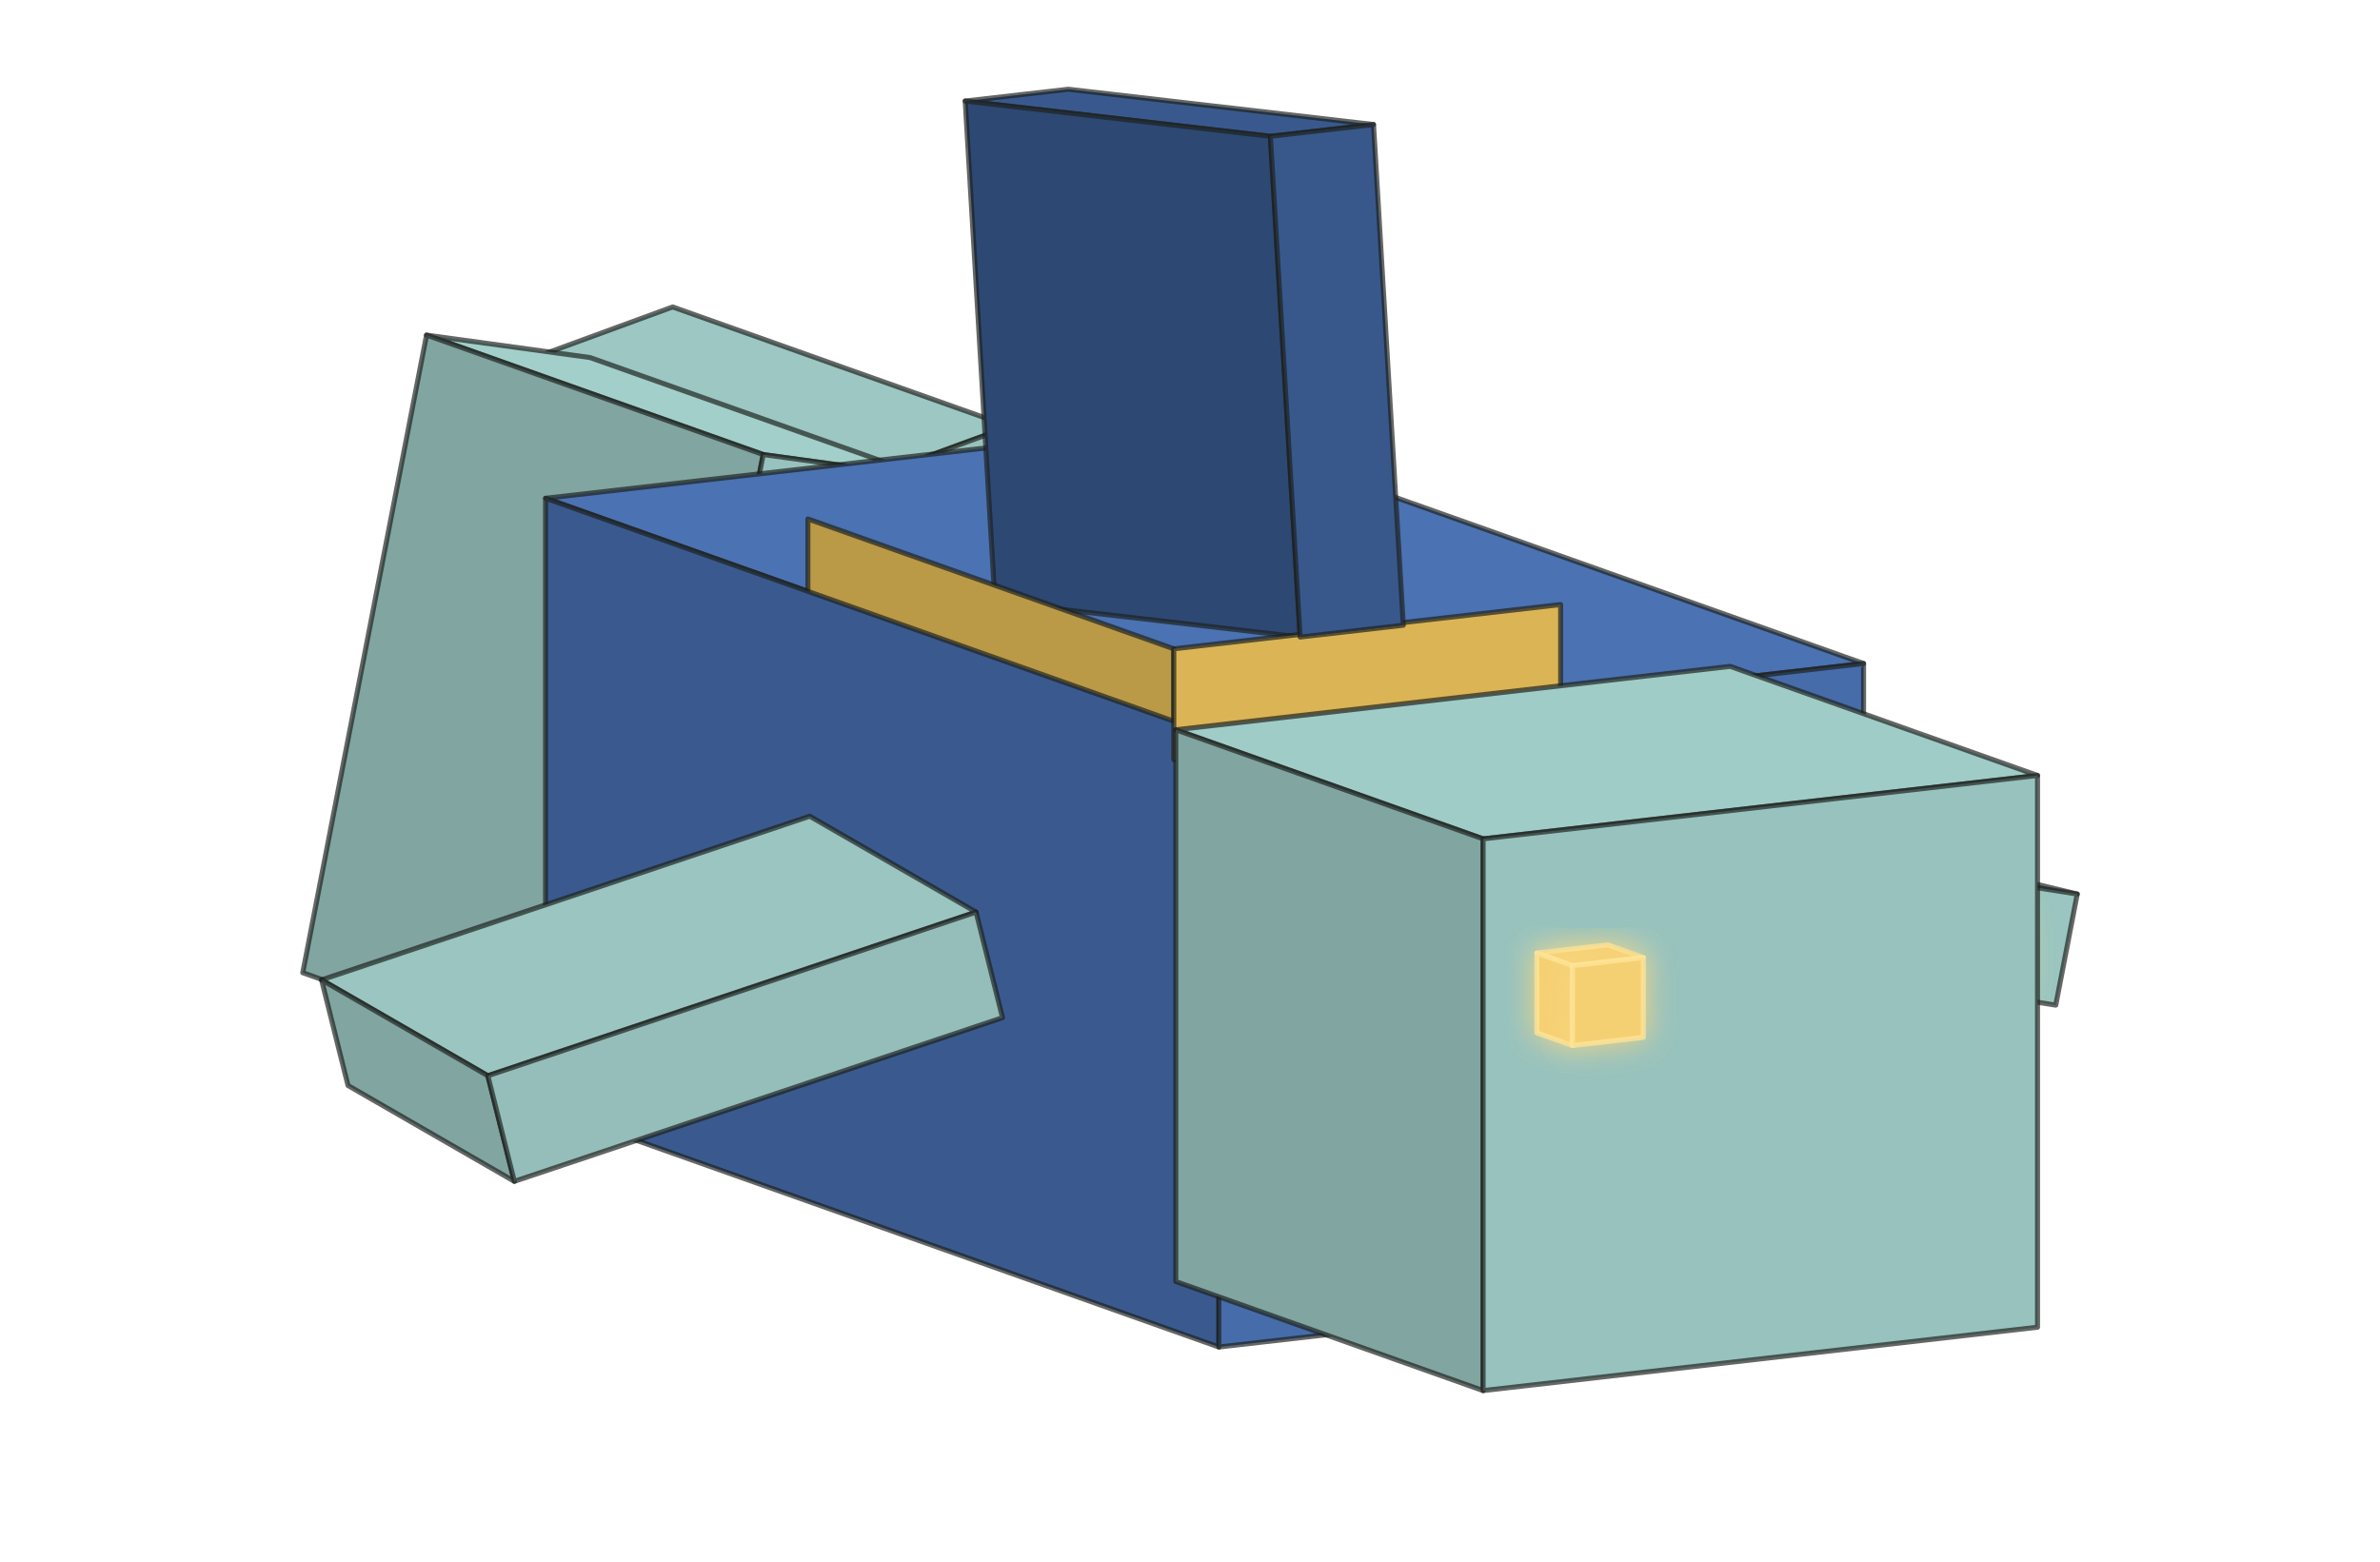
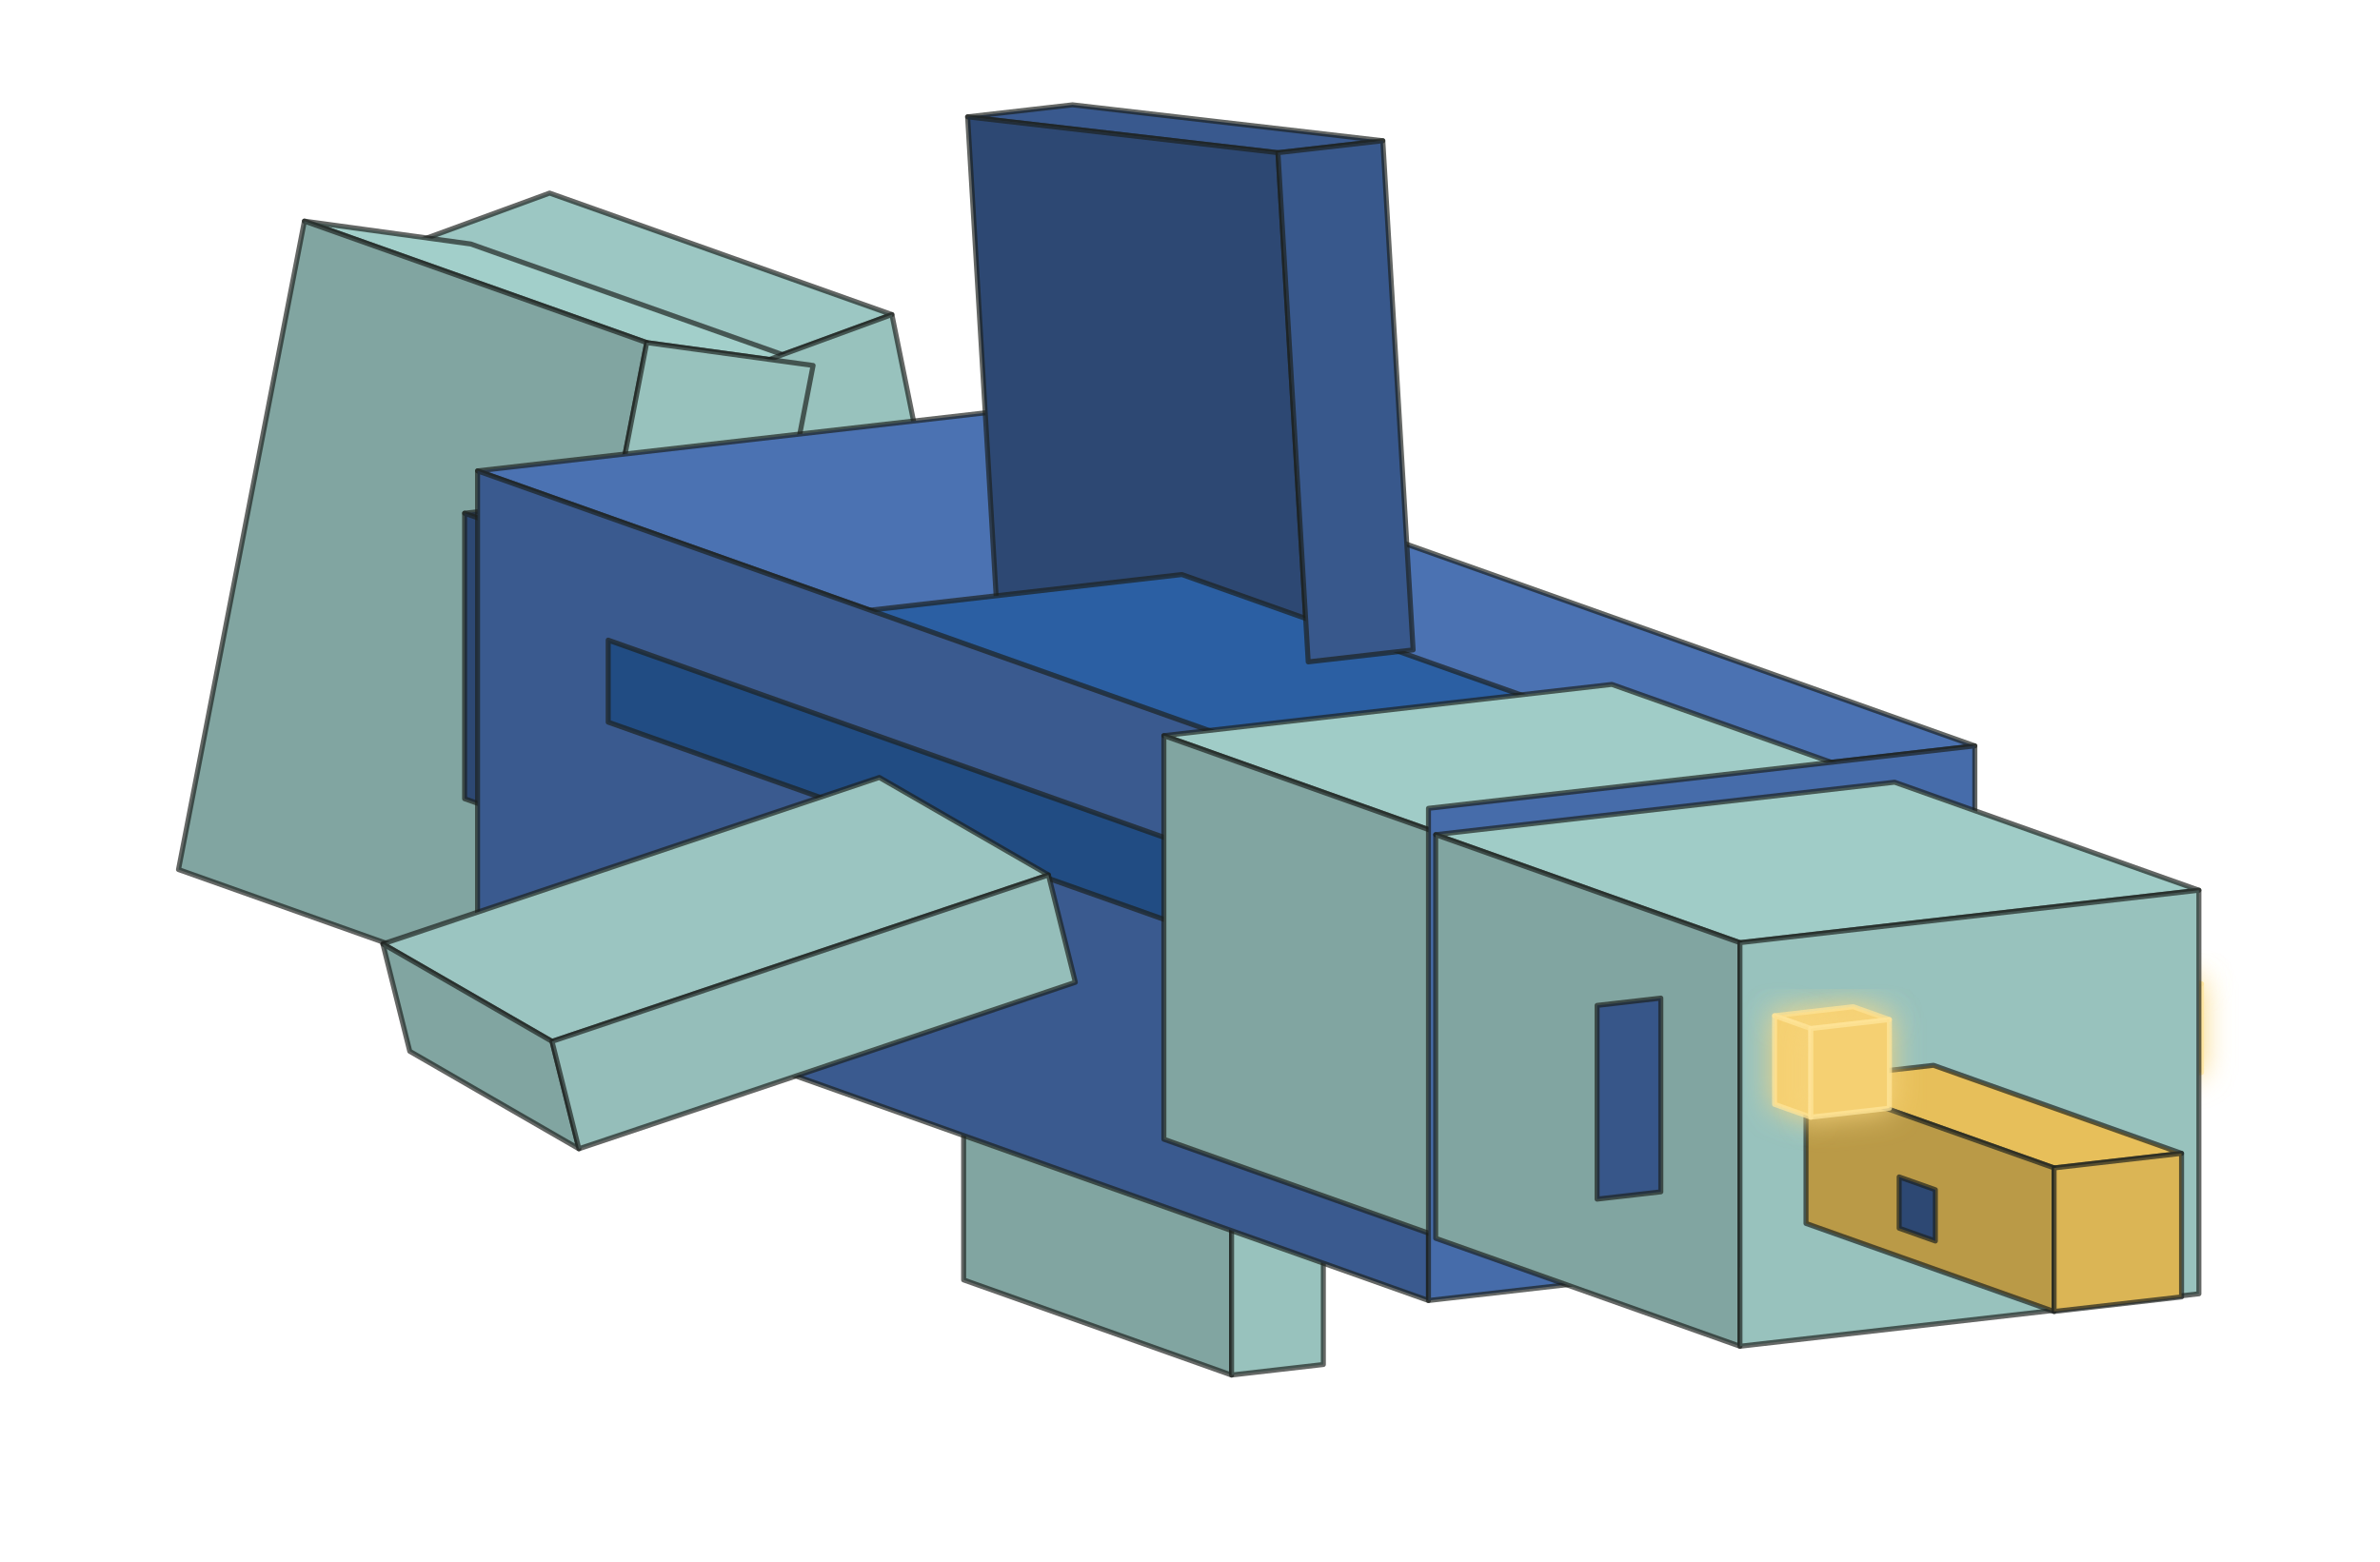
<svg xmlns="http://www.w3.org/2000/svg" width="640" height="420" viewBox="0 0 640 420" role="img" aria-labelledby="portrait-title">
  <defs>
    <filter id="portrait-glow" x="-80%" y="-80%" width="260%" height="260%">
      <feGaussianBlur stdDeviation="4" result="blur" />
      <feMerge>
        <feMergeNode in="blur" />
        <feMergeNode in="SourceGraphic" />
      </feMerge>
    </filter>
    <filter id="portrait-shadow" x="-40%" y="-80%" width="180%" height="260%">
      <feGaussianBlur stdDeviation="8" />
    </filter>
  </defs>
  <g>
-     <polygon points="260.71,294.67 227.41,130.79 136.89,98.66 170.18,262.54" fill="#81a5a1" stroke="#1c211e" stroke-opacity=".68" stroke-width="1.35" stroke-linejoin="round" vector-effect="non-scaling-stroke" />
-     <polygon points="271.40,114.69 180.88,82.55 136.89,98.66 227.41,130.79" fill="#9cc7c3" stroke="#1c211e" stroke-opacity=".68" stroke-width="1.35" stroke-linejoin="round" vector-effect="non-scaling-stroke" />
-     <polygon points="249.22,128.30 158.69,96.17 114.70,90.12 205.23,122.25" fill="#a2cfca" stroke="#1c211e" stroke-opacity=".68" stroke-width="1.35" stroke-linejoin="round" vector-effect="non-scaling-stroke" />
-     <polygon points="171.94,293.74 205.23,122.25 114.70,90.12 81.41,261.61" fill="#81a5a1" stroke="#1c211e" stroke-opacity=".68" stroke-width="1.35" stroke-linejoin="round" vector-effect="non-scaling-stroke" />
-     <polygon points="304.70,278.56 271.40,114.69 227.41,130.79 260.71,294.67" fill="#98c2bd" stroke="#1c211e" stroke-opacity=".68" stroke-width="1.35" stroke-linejoin="round" vector-effect="non-scaling-stroke" />
-     <polygon points="215.92,299.79 249.22,128.30 205.23,122.25 171.94,293.74" fill="#98c2bd" stroke="#1c211e" stroke-opacity=".68" stroke-width="1.35" stroke-linejoin="round" vector-effect="non-scaling-stroke" />
-     <polygon points="558.59,240.45 471.65,219.50 364.95,202.69 451.89,223.64" fill="#a2cec9" stroke="#1c211e" stroke-opacity=".68" stroke-width="1.35" stroke-linejoin="round" vector-effect="non-scaling-stroke" />
-     <polygon points="446.11,253.52 451.89,223.64 364.95,202.69 359.17,232.57" fill="#81a5a1" stroke="#1c211e" stroke-opacity=".68" stroke-width="1.35" stroke-linejoin="round" vector-effect="non-scaling-stroke" />
-     <polygon points="552.81,270.33 558.59,240.45 451.89,223.64 446.11,253.52" fill="#9bc5c0" stroke="#1c211e" stroke-opacity=".68" stroke-width="1.35" stroke-linejoin="round" vector-effect="non-scaling-stroke" />
-     <polygon points="419.66,162.60 321.27,127.68 217.25,139.57 315.64,174.50" fill="#e7bf5a" stroke="#1c211e" stroke-opacity=".68" stroke-width="1.35" stroke-linejoin="round" vector-effect="non-scaling-stroke" />
-     <polygon points="501.13,178.45 320.08,114.19 146.71,134.01 327.76,198.27" fill="#4b72b2" stroke="#1c211e" stroke-opacity=".68" stroke-width="1.35" stroke-linejoin="round" vector-effect="non-scaling-stroke" />
-     <polygon points="369.35,33.49 287.29,24.00 259.55,27.17 341.61,36.66" fill="#39598e" stroke="#1c211e" stroke-opacity=".68" stroke-width="1.35" stroke-linejoin="round" vector-effect="non-scaling-stroke" />
-     <polygon points="349.62,171.33 341.61,36.66 259.55,27.17 267.56,161.83" fill="#2d4873" stroke="#1c211e" stroke-opacity=".68" stroke-width="1.35" stroke-linejoin="round" vector-effect="non-scaling-stroke" />
-     <polygon points="315.64,204.33 315.64,174.50 217.25,139.57 217.25,169.40" fill="#ba9a47" stroke="#1c211e" stroke-opacity=".68" stroke-width="1.35" stroke-linejoin="round" vector-effect="non-scaling-stroke" />
-     <polygon points="327.76,362.28 327.76,198.27 146.71,134.01 146.71,298.02" fill="#3a5a8f" stroke="#1c211e" stroke-opacity=".68" stroke-width="1.35" stroke-linejoin="round" vector-effect="non-scaling-stroke" />
-     <polygon points="262.47,245.30 217.75,219.52 86.47,263.54 131.19,289.32" fill="#9bc5c1" stroke="#1c211e" stroke-opacity=".68" stroke-width="1.35" stroke-linejoin="round" vector-effect="non-scaling-stroke" />
-     <polygon points="138.31,317.72 131.19,289.32 86.47,263.54 93.58,291.95" fill="#81a5a1" stroke="#1c211e" stroke-opacity=".68" stroke-width="1.35" stroke-linejoin="round" vector-effect="non-scaling-stroke" />
-     <polygon points="419.66,192.43 419.66,162.60 315.64,174.50 315.64,204.33" fill="#dbb555" stroke="#1c211e" stroke-opacity=".68" stroke-width="1.35" stroke-linejoin="round" vector-effect="non-scaling-stroke" />
-     <polygon points="377.36,168.15 369.35,33.49 341.61,36.66 349.62,171.33" fill="#38588c" stroke="#1c211e" stroke-opacity=".68" stroke-width="1.35" stroke-linejoin="round" vector-effect="non-scaling-stroke" />
-     <polygon points="269.59,273.70 262.47,245.30 131.19,289.32 138.31,317.72" fill="#95beba" stroke="#1c211e" stroke-opacity=".68" stroke-width="1.35" stroke-linejoin="round" vector-effect="non-scaling-stroke" />
-     <polygon points="501.13,342.46 501.13,178.45 327.76,198.27 327.76,362.28" fill="#466caa" stroke="#1c211e" stroke-opacity=".68" stroke-width="1.35" stroke-linejoin="round" vector-effect="non-scaling-stroke" />
-     <polygon points="547.91,208.56 465.26,179.22 316.17,196.27 398.82,225.61" fill="#a0ccc7" stroke="#1c211e" stroke-opacity=".68" stroke-width="1.35" stroke-linejoin="round" vector-effect="non-scaling-stroke" />
-     <polygon points="398.82,374.00 398.82,225.61 316.17,196.27 316.17,344.66" fill="#81a5a1" stroke="#1c211e" stroke-opacity=".68" stroke-width="1.35" stroke-linejoin="round" vector-effect="non-scaling-stroke" />
-     <polygon points="543.30,245.93 533.73,242.54 514.66,244.72 524.23,248.12" fill="#f5d072" stroke="#ffe59a" stroke-opacity=".74" stroke-width="1.35" stroke-linejoin="round" vector-effect="non-scaling-stroke" filter="url(#portrait-glow)" />
-     <polygon points="524.23,269.59 524.23,248.12 514.66,244.72 514.66,266.20" fill="#f5d072" stroke="#ffe59a" stroke-opacity=".74" stroke-width="1.35" stroke-linejoin="round" vector-effect="non-scaling-stroke" filter="url(#portrait-glow)" />
-     <polygon points="543.30,267.41 543.30,245.93 524.23,248.12 524.23,269.59" fill="#f5d072" stroke="#ffe59a" stroke-opacity=".74" stroke-width="1.35" stroke-linejoin="round" vector-effect="non-scaling-stroke" filter="url(#portrait-glow)" />
-     <polygon points="547.91,356.95 547.91,208.56 398.82,225.61 398.82,374.00" fill="#98c2bd" stroke="#1c211e" stroke-opacity=".68" stroke-width="1.35" stroke-linejoin="round" vector-effect="non-scaling-stroke" />
-     <polygon points="441.91,257.53 432.35,254.13 413.28,256.31 422.84,259.71" fill="#f5d072" stroke="#ffe59a" stroke-opacity=".74" stroke-width="1.35" stroke-linejoin="round" vector-effect="non-scaling-stroke" filter="url(#portrait-glow)" />
-     <polygon points="422.84,281.19 422.84,259.71 413.28,256.31 413.28,277.79" fill="#f5d072" stroke="#ffe59a" stroke-opacity=".74" stroke-width="1.35" stroke-linejoin="round" vector-effect="non-scaling-stroke" filter="url(#portrait-glow)" />
-     <polygon points="441.91,279.01 441.91,257.53 422.84,259.71 422.84,281.19" fill="#f5d072" stroke="#ffe59a" stroke-opacity=".74" stroke-width="1.35" stroke-linejoin="round" vector-effect="non-scaling-stroke" filter="url(#portrait-glow)" />
+     <polygon points="228.97,267.63 195.11,100.98 103.06,68.31 136.91,234.96" fill="#81a5a1" stroke="#1c211e" stroke-opacity=".68" stroke-width="1.35" stroke-linejoin="round" vector-effect="non-scaling-stroke" />
+     <polygon points="239.84,84.60 147.79,51.93 103.06,68.31 195.11,100.98" fill="#9cc7c3" stroke="#1c211e" stroke-opacity=".68" stroke-width="1.35" stroke-linejoin="round" vector-effect="non-scaling-stroke" />
+     <polygon points="218.65,98.29 126.59,65.62 81.86,59.47 173.91,92.14" fill="#a2cfca" stroke="#1c211e" stroke-opacity=".68" stroke-width="1.35" stroke-linejoin="round" vector-effect="non-scaling-stroke" />
+     <polygon points="140.06,266.53 173.91,92.14 81.86,59.47 48.00,233.86" fill="#81a5a1" stroke="#1c211e" stroke-opacity=".68" stroke-width="1.35" stroke-linejoin="round" vector-effect="non-scaling-stroke" />
+     <polygon points="273.70,251.25 239.84,84.60 195.11,100.98 228.97,267.63" fill="#98c2bd" stroke="#1c211e" stroke-opacity=".68" stroke-width="1.35" stroke-linejoin="round" vector-effect="non-scaling-stroke" />
+     <polygon points="289.04,157.67 207.21,128.63 124.94,138.03 206.77,167.08" fill="#3a5b90" stroke="#1c211e" stroke-opacity=".68" stroke-width="1.35" stroke-linejoin="round" vector-effect="non-scaling-stroke" />
+     <polygon points="184.79,272.69 218.65,98.29 173.91,92.14 140.06,266.53" fill="#98c2bd" stroke="#1c211e" stroke-opacity=".68" stroke-width="1.35" stroke-linejoin="round" vector-effect="non-scaling-stroke" />
+     <polygon points="206.77,243.85 206.77,167.08 124.94,138.03 124.94,214.81" fill="#2d4873" stroke="#1c211e" stroke-opacity=".68" stroke-width="1.35" stroke-linejoin="round" vector-effect="non-scaling-stroke" />
+     <polygon points="289.04,234.45 289.04,157.67 206.77,167.08 206.77,243.85" fill="#375689" stroke="#1c211e" stroke-opacity=".68" stroke-width="1.35" stroke-linejoin="round" vector-effect="non-scaling-stroke" />
+     <polygon points="553.68,233.74 465.27,212.44 356.77,195.34 445.17,216.64" fill="#a2cec9" stroke="#1c211e" stroke-opacity=".68" stroke-width="1.35" stroke-linejoin="round" vector-effect="non-scaling-stroke" />
+     <polygon points="331.18,369.81 331.18,290.38 259.13,264.81 259.13,344.23" fill="#81a5a1" stroke="#1c211e" stroke-opacity=".68" stroke-width="1.35" stroke-linejoin="round" vector-effect="non-scaling-stroke" />
+     <polygon points="355.86,287.56 283.81,261.99 259.13,264.81 331.18,290.38" fill="#a0ccc7" stroke="#1c211e" stroke-opacity=".68" stroke-width="1.35" stroke-linejoin="round" vector-effect="non-scaling-stroke" />
+     <polygon points="439.29,247.03 445.17,216.64 356.77,195.34 350.89,225.72" fill="#81a5a1" stroke="#1c211e" stroke-opacity=".68" stroke-width="1.35" stroke-linejoin="round" vector-effect="non-scaling-stroke" />
+     <polygon points="547.80,264.12 553.68,233.74 445.17,216.64 439.29,247.03" fill="#9bc5c0" stroke="#1c211e" stroke-opacity=".68" stroke-width="1.35" stroke-linejoin="round" vector-effect="non-scaling-stroke" />
+     <polygon points="355.86,366.98 355.86,287.56 331.18,290.38 331.18,369.81" fill="#98c2bd" stroke="#1c211e" stroke-opacity=".68" stroke-width="1.35" stroke-linejoin="round" vector-effect="non-scaling-stroke" />
+     <polygon points="531.05,200.60 275.33,109.84 128.42,126.64 384.13,217.40" fill="#4b72b2" stroke="#1c211e" stroke-opacity=".68" stroke-width="1.35" stroke-linejoin="round" vector-effect="non-scaling-stroke" />
+     <polygon points="371.85,37.85 288.41,28.19 260.20,31.42 343.65,41.07" fill="#39598e" stroke="#1c211e" stroke-opacity=".68" stroke-width="1.35" stroke-linejoin="round" vector-effect="non-scaling-stroke" />
+     <polygon points="351.79,178.01 343.65,41.07 260.20,31.42 268.35,168.36" fill="#2d4873" stroke="#1c211e" stroke-opacity=".68" stroke-width="1.35" stroke-linejoin="round" vector-effect="non-scaling-stroke" />
+     <polygon points="507.03,221.68 317.81,154.52 163.55,172.16 352.77,239.32" fill="#2b5fa3" stroke="#1c211e" stroke-opacity=".68" stroke-width="1.35" stroke-linejoin="round" vector-effect="non-scaling-stroke" />
+     <polygon points="384.13,349.77 384.13,217.40 128.42,126.64 128.42,259.01" fill="#3a5a8f" stroke="#1c211e" stroke-opacity=".68" stroke-width="1.35" stroke-linejoin="round" vector-effect="non-scaling-stroke" />
+     <polygon points="352.77,261.38 352.77,239.32 163.55,172.16 163.55,194.22" fill="#214c83" stroke="#1c211e" stroke-opacity=".68" stroke-width="1.35" stroke-linejoin="round" vector-effect="non-scaling-stroke" />
+     <polygon points="281.94,235.31 236.46,209.09 102.96,253.86 148.44,280.08" fill="#9bc5c1" stroke="#1c211e" stroke-opacity=".68" stroke-width="1.35" stroke-linejoin="round" vector-effect="non-scaling-stroke" />
+     <polygon points="155.67,308.96 148.44,280.08 102.96,253.86 110.19,282.74" fill="#81a5a1" stroke="#1c211e" stroke-opacity=".68" stroke-width="1.35" stroke-linejoin="round" vector-effect="non-scaling-stroke" />
+     <polygon points="380.00,174.79 371.85,37.85 343.65,41.07 351.79,178.01" fill="#38588c" stroke="#1c211e" stroke-opacity=".68" stroke-width="1.35" stroke-linejoin="round" vector-effect="non-scaling-stroke" />
+     <polygon points="289.17,264.19 281.94,235.31 148.44,280.08 155.67,308.96" fill="#95beba" stroke="#1c211e" stroke-opacity=".68" stroke-width="1.35" stroke-linejoin="round" vector-effect="non-scaling-stroke" />
+     <polygon points="520.38,214.93 433.44,184.07 312.97,197.85 399.91,228.71" fill="#a0ccc7" stroke="#1c211e" stroke-opacity=".68" stroke-width="1.35" stroke-linejoin="round" vector-effect="non-scaling-stroke" />
+     <polygon points="507.03,243.74 507.03,221.68 352.77,239.32 352.77,261.38" fill="#295a9b" stroke="#1c211e" stroke-opacity=".68" stroke-width="1.35" stroke-linejoin="round" vector-effect="non-scaling-stroke" />
+     <polygon points="399.91,337.25 399.91,228.71 312.97,197.85 312.97,306.39" fill="#81a5a1" stroke="#1c211e" stroke-opacity=".68" stroke-width="1.35" stroke-linejoin="round" vector-effect="non-scaling-stroke" />
+     <polygon points="531.05,332.97 531.05,200.60 384.13,217.40 384.13,349.77" fill="#466caa" stroke="#1c211e" stroke-opacity=".68" stroke-width="1.35" stroke-linejoin="round" vector-effect="non-scaling-stroke" />
+     <polygon points="520.38,323.48 520.38,214.93 399.91,228.71 399.91,337.25" fill="#98c2bd" stroke="#1c211e" stroke-opacity=".68" stroke-width="1.35" stroke-linejoin="round" vector-effect="non-scaling-stroke" />
+     <polygon points="545.48,309.24 545.48,257.13 507.84,243.77 507.84,295.88" fill="#2d4873" stroke="#1c211e" stroke-opacity=".68" stroke-width="1.35" stroke-linejoin="round" vector-effect="non-scaling-stroke" />
+     <polygon points="562.62,255.17 524.98,241.81 507.84,243.77 545.48,257.13" fill="#3a5b90" stroke="#1c211e" stroke-opacity=".68" stroke-width="1.35" stroke-linejoin="round" vector-effect="non-scaling-stroke" />
+     <polygon points="562.62,307.28 562.62,255.17 545.48,257.13 545.48,309.24" fill="#375689" stroke="#1c211e" stroke-opacity=".68" stroke-width="1.35" stroke-linejoin="round" vector-effect="non-scaling-stroke" />
+     <polygon points="591.30,239.42 509.47,210.37 386.06,224.48 467.89,253.53" fill="#a0ccc7" stroke="#1c211e" stroke-opacity=".68" stroke-width="1.35" stroke-linejoin="round" vector-effect="non-scaling-stroke" />
+     <polygon points="429.47,322.50 429.47,270.40 391.83,257.04 391.83,309.14" fill="#2d4873" stroke="#1c211e" stroke-opacity=".68" stroke-width="1.35" stroke-linejoin="round" vector-effect="non-scaling-stroke" />
+     <polygon points="446.61,268.44 408.97,255.08 391.83,257.04 429.47,270.40" fill="#3a5b90" stroke="#1c211e" stroke-opacity=".68" stroke-width="1.35" stroke-linejoin="round" vector-effect="non-scaling-stroke" />
+     <polygon points="467.89,362.07 467.89,253.53 386.06,224.48 386.06,333.03" fill="#81a5a1" stroke="#1c211e" stroke-opacity=".68" stroke-width="1.35" stroke-linejoin="round" vector-effect="non-scaling-stroke" />
+     <polygon points="446.61,320.54 446.61,268.44 429.47,270.40 429.47,322.50" fill="#375689" stroke="#1c211e" stroke-opacity=".68" stroke-width="1.35" stroke-linejoin="round" vector-effect="non-scaling-stroke" />
+     <polygon points="592.00,264.62 582.27,261.16 561.12,263.58 570.84,267.04" fill="#f5d072" stroke="#ffe59a" stroke-opacity=".74" stroke-width="1.35" stroke-linejoin="round" vector-effect="non-scaling-stroke" filter="url(#portrait-glow)" />
+     <polygon points="570.84,290.86 570.84,267.04 561.12,263.58 561.12,287.41" fill="#f5d072" stroke="#ffe59a" stroke-opacity=".74" stroke-width="1.35" stroke-linejoin="round" vector-effect="non-scaling-stroke" filter="url(#portrait-glow)" />
+     <polygon points="592.00,288.44 592.00,264.62 570.84,267.04 570.84,290.86" fill="#f5d072" stroke="#ffe59a" stroke-opacity=".74" stroke-width="1.35" stroke-linejoin="round" vector-effect="non-scaling-stroke" filter="url(#portrait-glow)" />
+     <polygon points="591.30,347.96 591.30,239.42 467.89,253.53 467.89,362.07" fill="#98c2bd" stroke="#1c211e" stroke-opacity=".68" stroke-width="1.35" stroke-linejoin="round" vector-effect="non-scaling-stroke" />
+     <polygon points="562.39,315.18 552.66,311.73 510.70,316.53 520.43,319.98" fill="#3a5b90" stroke="#1c211e" stroke-opacity=".68" stroke-width="1.35" stroke-linejoin="round" vector-effect="non-scaling-stroke" />
+     <polygon points="586.64,310.19 519.93,286.51 485.65,290.43 552.36,314.11" fill="#e7bf5a" stroke="#1c211e" stroke-opacity=".68" stroke-width="1.35" stroke-linejoin="round" vector-effect="non-scaling-stroke" />
+     <polygon points="562.39,328.97 562.39,315.18 520.43,319.98 520.43,333.77" fill="#375689" stroke="#1c211e" stroke-opacity=".68" stroke-width="1.35" stroke-linejoin="round" vector-effect="non-scaling-stroke" />
+     <polygon points="552.36,352.72 552.36,314.11 485.65,290.43 485.65,329.04" fill="#ba9a47" stroke="#1c211e" stroke-opacity=".68" stroke-width="1.35" stroke-linejoin="round" vector-effect="non-scaling-stroke" />
+     <polygon points="520.43,333.77 520.43,319.98 510.70,316.53 510.70,330.32" fill="#2d4873" stroke="#1c211e" stroke-opacity=".68" stroke-width="1.35" stroke-linejoin="round" vector-effect="non-scaling-stroke" />
+     <polygon points="508.08,274.21 498.35,270.76 477.20,273.18 486.93,276.63" fill="#f5d072" stroke="#ffe59a" stroke-opacity=".74" stroke-width="1.35" stroke-linejoin="round" vector-effect="non-scaling-stroke" filter="url(#portrait-glow)" />
+     <polygon points="486.93,300.46 486.93,276.63 477.20,273.18 477.20,297.01" fill="#f5d072" stroke="#ffe59a" stroke-opacity=".74" stroke-width="1.35" stroke-linejoin="round" vector-effect="non-scaling-stroke" filter="url(#portrait-glow)" />
+     <polygon points="508.08,298.04 508.08,274.21 486.93,276.63 486.93,300.46" fill="#f5d072" stroke="#ffe59a" stroke-opacity=".74" stroke-width="1.35" stroke-linejoin="round" vector-effect="non-scaling-stroke" filter="url(#portrait-glow)" />
+     <polygon points="586.64,348.80 586.64,310.19 552.36,314.11 552.36,352.72" fill="#dbb555" stroke="#1c211e" stroke-opacity=".68" stroke-width="1.35" stroke-linejoin="round" vector-effect="non-scaling-stroke" />
  </g>
</svg>
